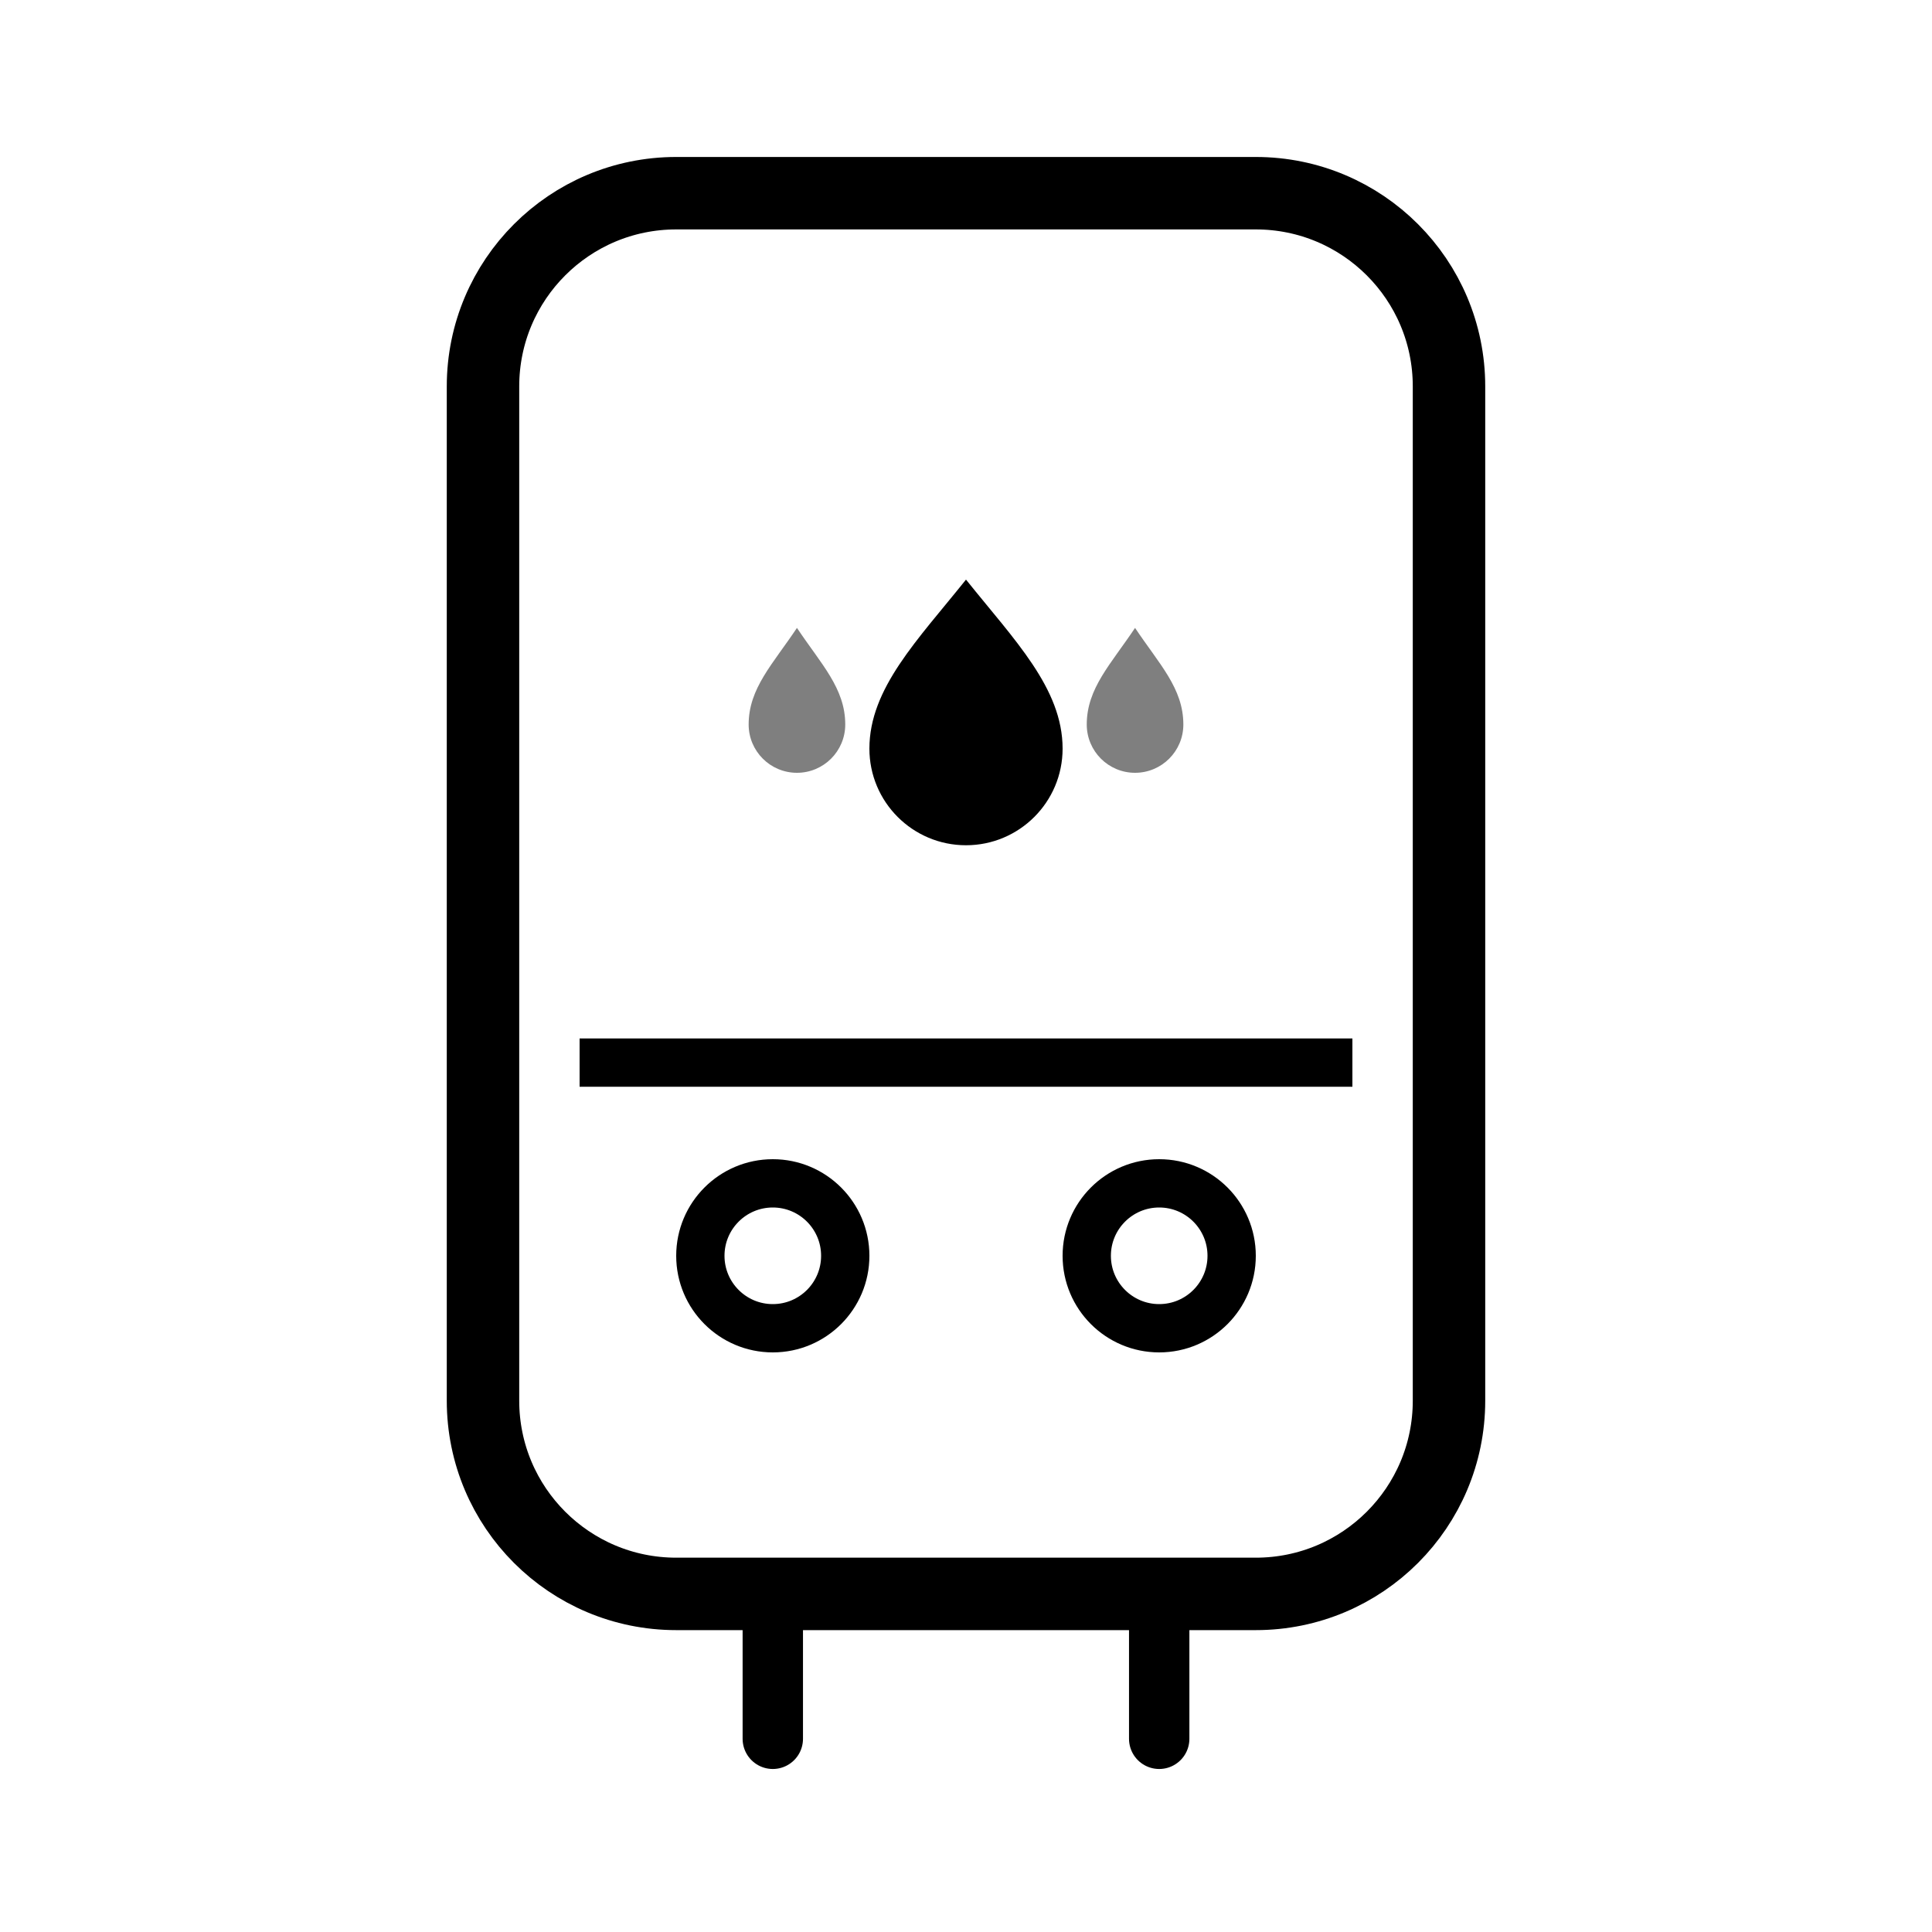
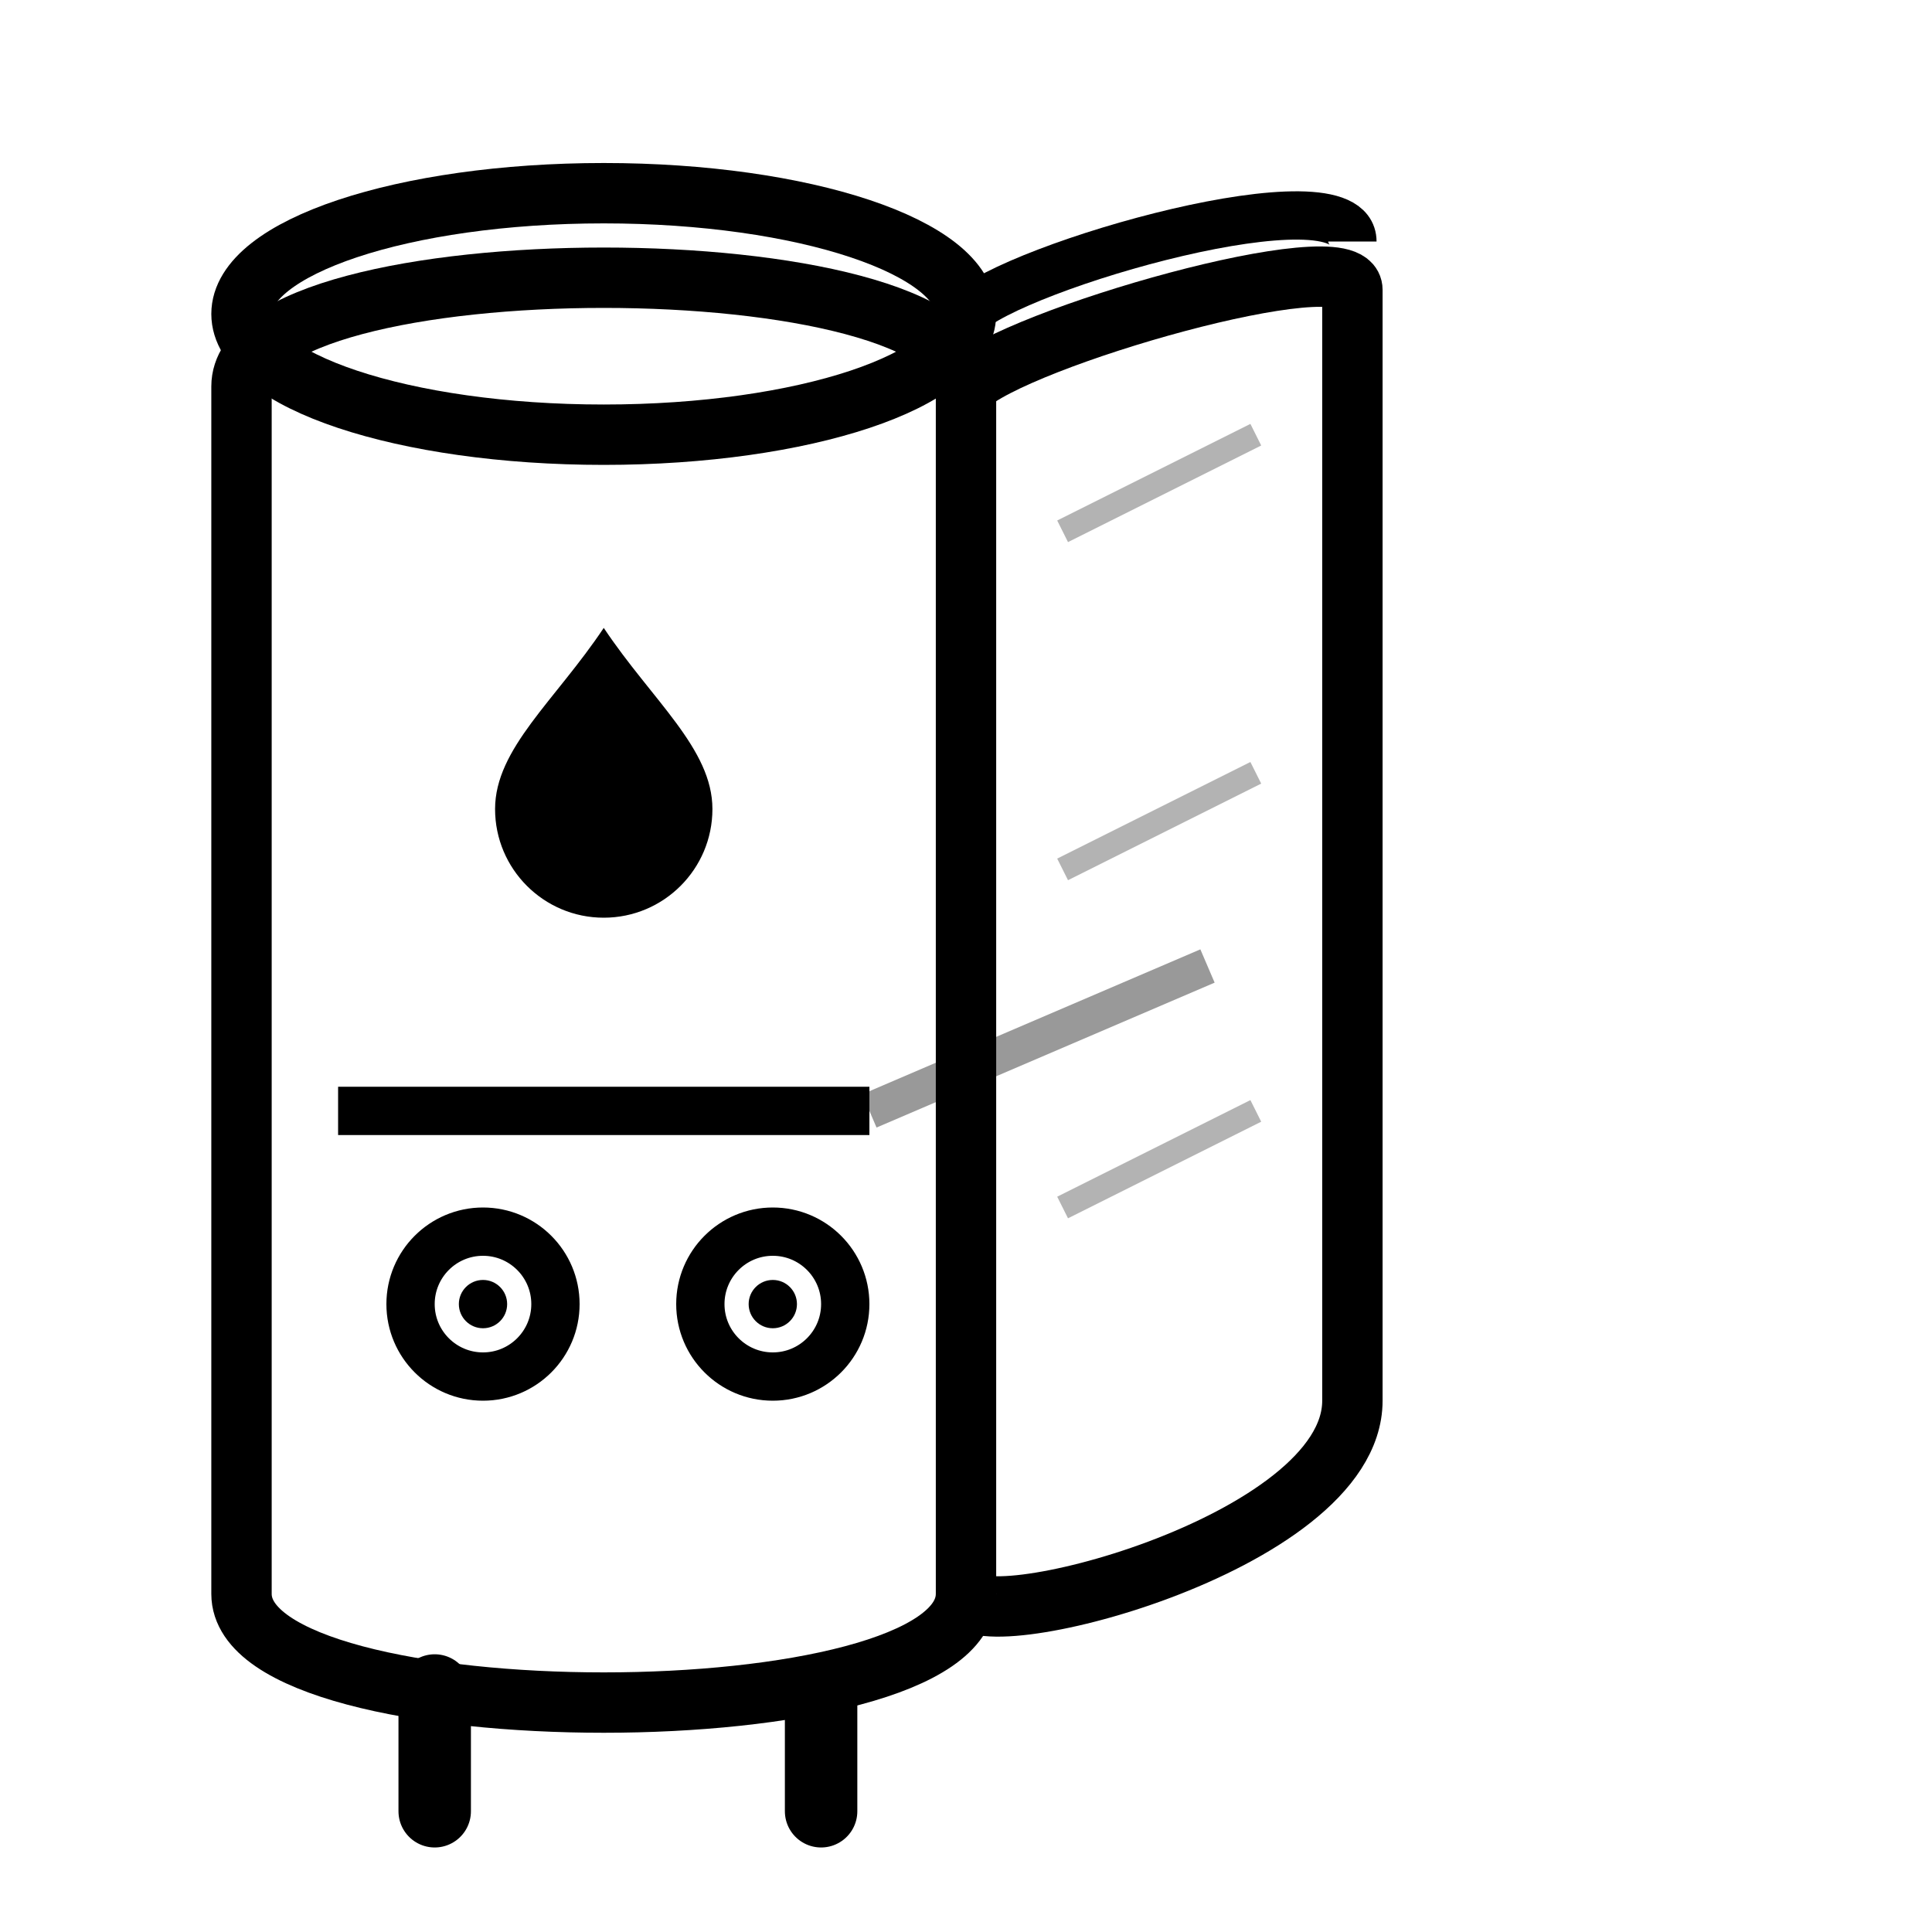
<svg xmlns="http://www.w3.org/2000/svg" viewBox="0 0 80 80" fill="none">
-   <rect x="20" y="8" width="40" height="58" rx="8" stroke="currentColor" stroke-width="3" />
-   <path d="M40 24c-2 2.5-4 4.5-4 7a4 4 0 008 0c0-2.5-2-4.5-4-7z" fill="currentColor" />
-   <path d="M33 26c-1 1.5-2 2.5-2 4a2 2 0 004 0c0-1.5-1-2.5-2-4z" fill="currentColor" opacity="0.5" />
-   <path d="M47 26c-1 1.5-2 2.5-2 4a2 2 0 004 0c0-1.5-1-2.5-2-4z" fill="currentColor" opacity="0.5" />
-   <line x1="24" y1="44" x2="56" y2="44" stroke="currentColor" stroke-width="2" />
-   <circle cx="32" cy="52" r="3" stroke="currentColor" stroke-width="2" />
-   <circle cx="48" cy="52" r="3" stroke="currentColor" stroke-width="2" />
-   <path d="M32 66v6" stroke="currentColor" stroke-width="2.5" stroke-linecap="round" />
-   <path d="M48 66v6" stroke="currentColor" stroke-width="2.5" stroke-linecap="round" />
+   <path d="M10 16 C10 10, 40 10, 40 16 L40 66 C40 72, 10 72, 10 66 Z" stroke="currentColor" stroke-width="2.5" fill="none" />
+   <ellipse cx="25" cy="13" rx="15" ry="5" stroke="currentColor" stroke-width="2.5" fill="none" />
+   <path d="M40 16 C42 14, 56 10, 56 12 L56 58 C56 64, 40 68, 40 66" stroke="currentColor" stroke-width="2.5" fill="none" />
+   <path d="M40 13 C42 11, 56 7, 56 10" stroke="currentColor" stroke-width="2" fill="none" />
+   <path d="M25 26 c-2 3-4.5 5-4.5 7.5 a4.5 4.5 0 009 0 c0-2.5-2.5-4.5-4.5-7.5z" fill="currentColor" />
+   <line x1="14" y1="46" x2="36" y2="46" stroke="currentColor" stroke-width="2" />
+   <path d="M36 46 L50 40" stroke="currentColor" stroke-width="1.5" opacity="0.4" />
+   <circle cx="20" cy="54" r="3" stroke="currentColor" stroke-width="2" />
+   <circle cx="20" cy="54" r="1" fill="currentColor" />
+   <circle cx="32" cy="54" r="3" stroke="currentColor" stroke-width="2" />
+   <circle cx="32" cy="54" r="1" fill="currentColor" />
+   <line x1="44" y1="22" x2="52" y2="18" stroke="currentColor" stroke-width="1" opacity="0.3" />
+   <line x1="44" y1="36" x2="52" y2="32" stroke="currentColor" stroke-width="1" opacity="0.3" />
+   <line x1="44" y1="50" x2="52" y2="46" stroke="currentColor" stroke-width="1" opacity="0.3" />
+   <path d="M18 70 v5" stroke="currentColor" stroke-width="3" stroke-linecap="round" />
+   <path d="M34 70 v5" stroke="currentColor" stroke-width="3" stroke-linecap="round" />
</svg>
